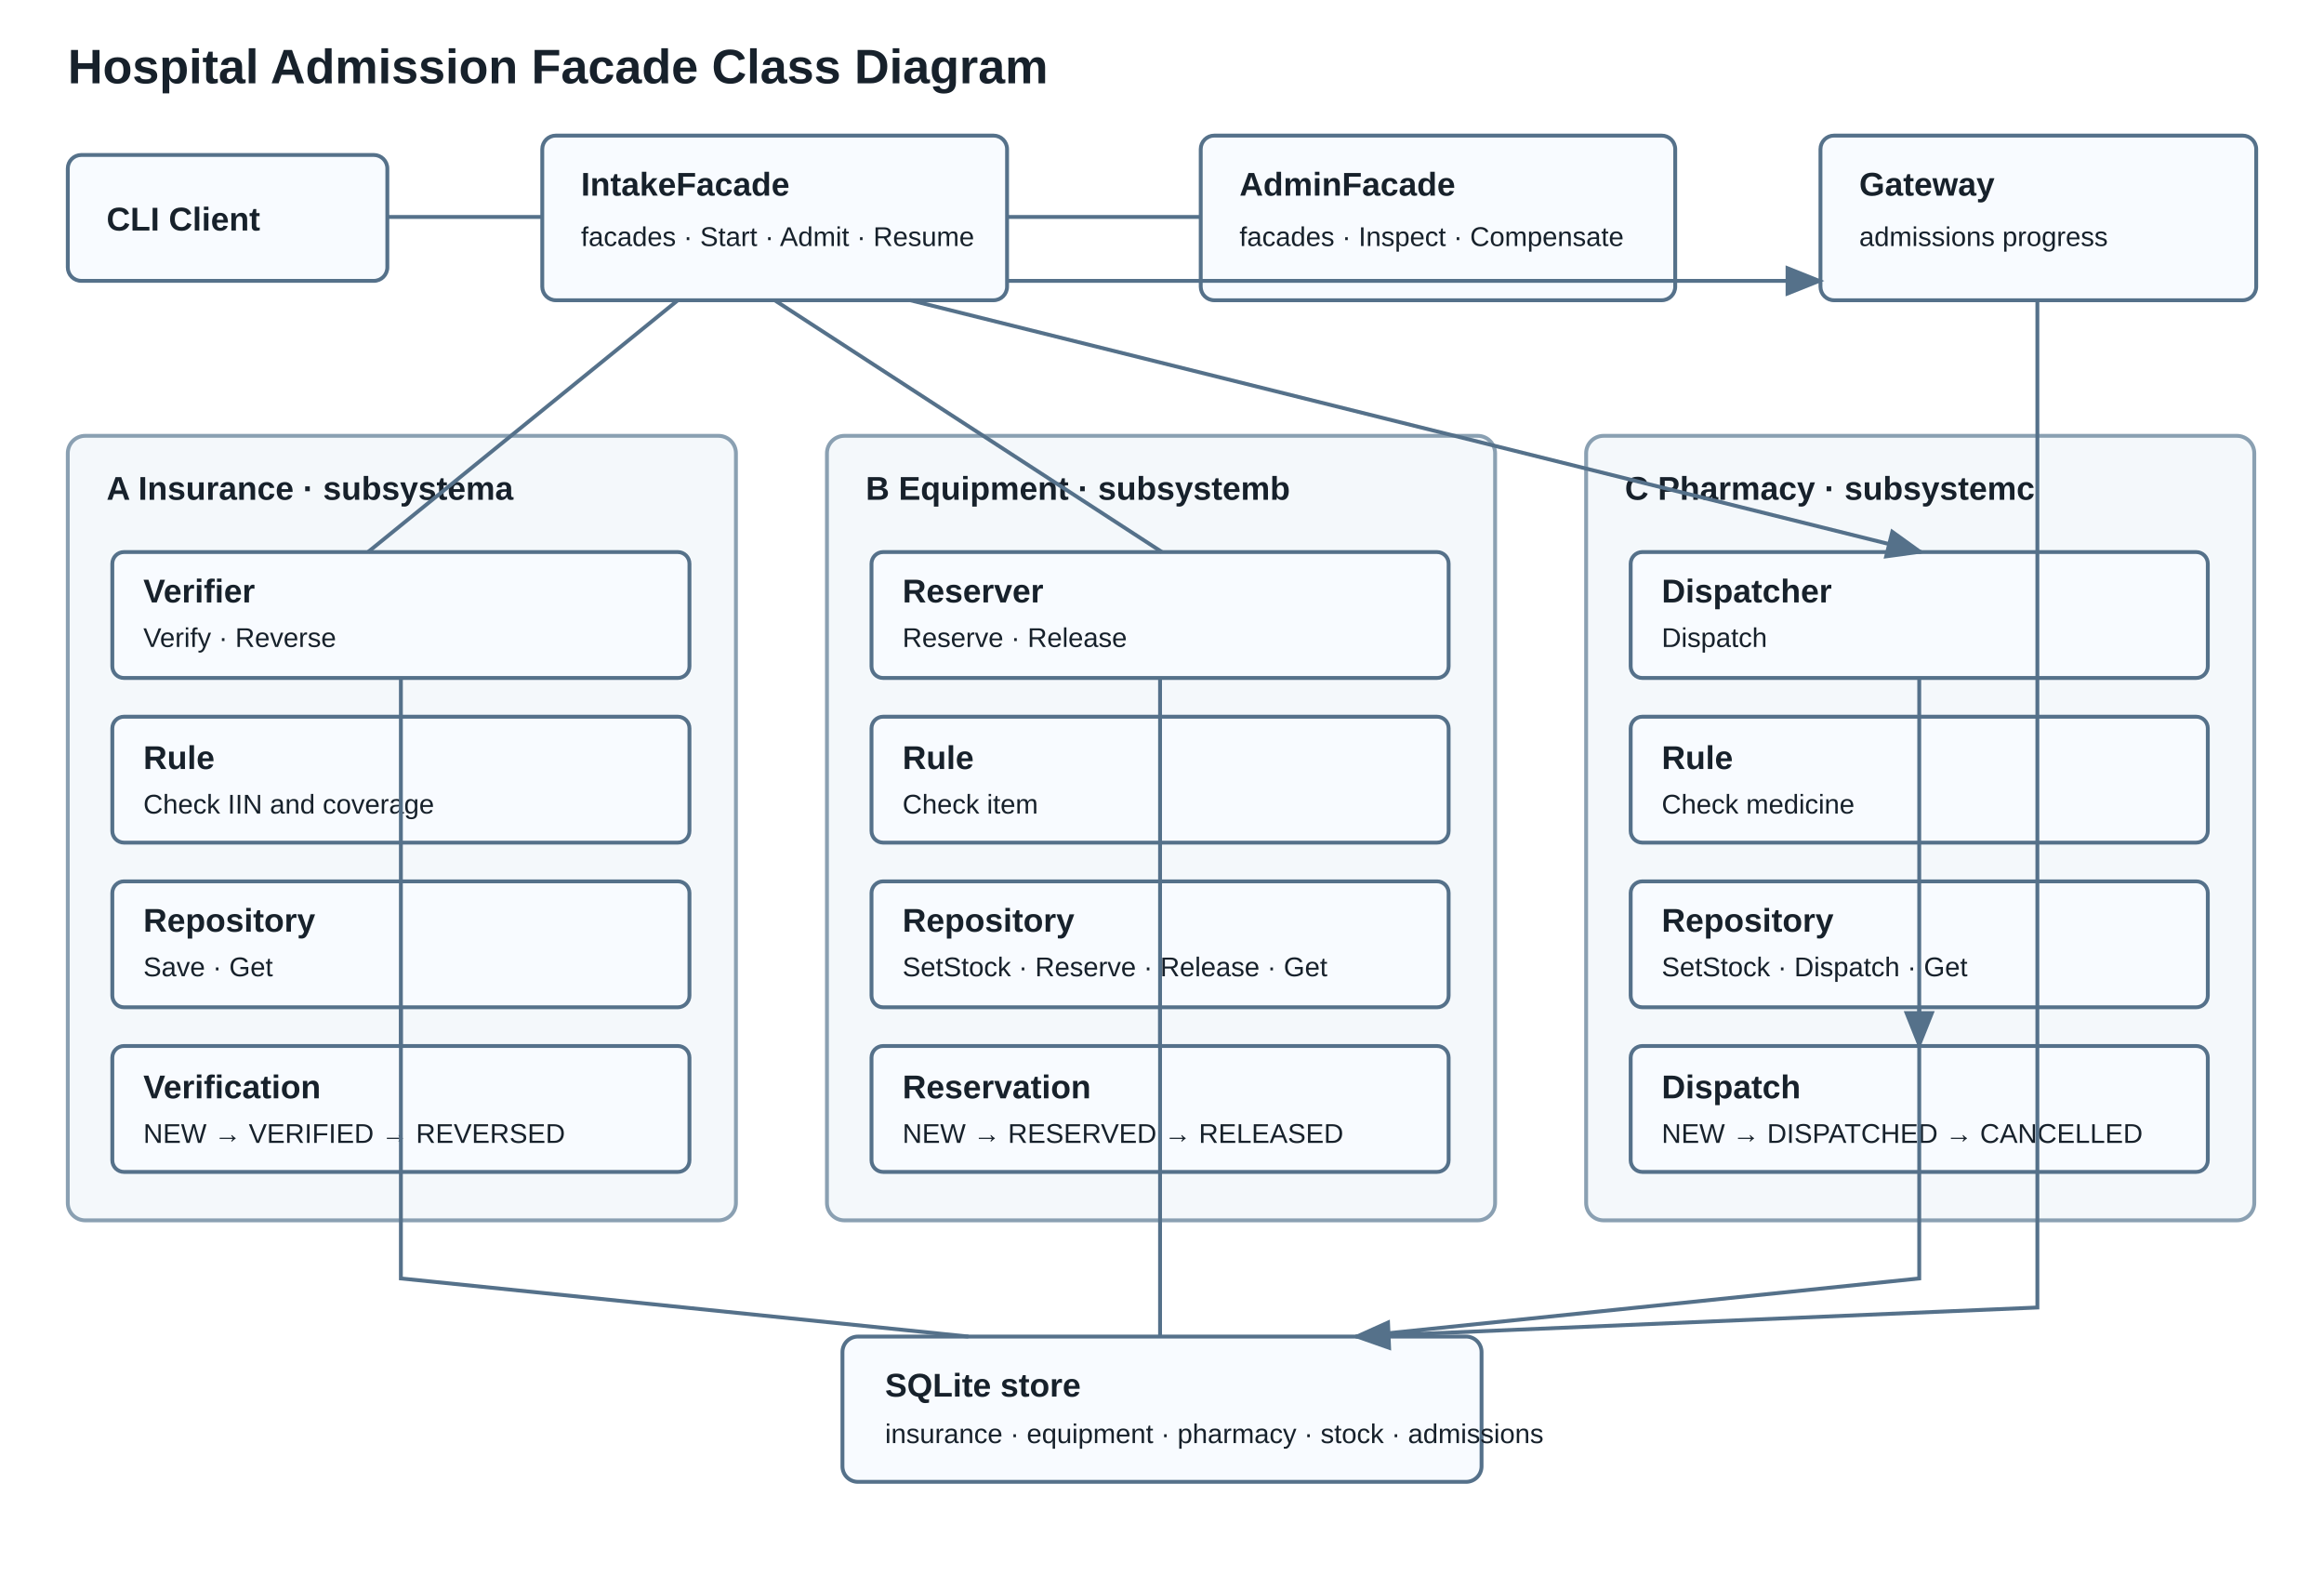
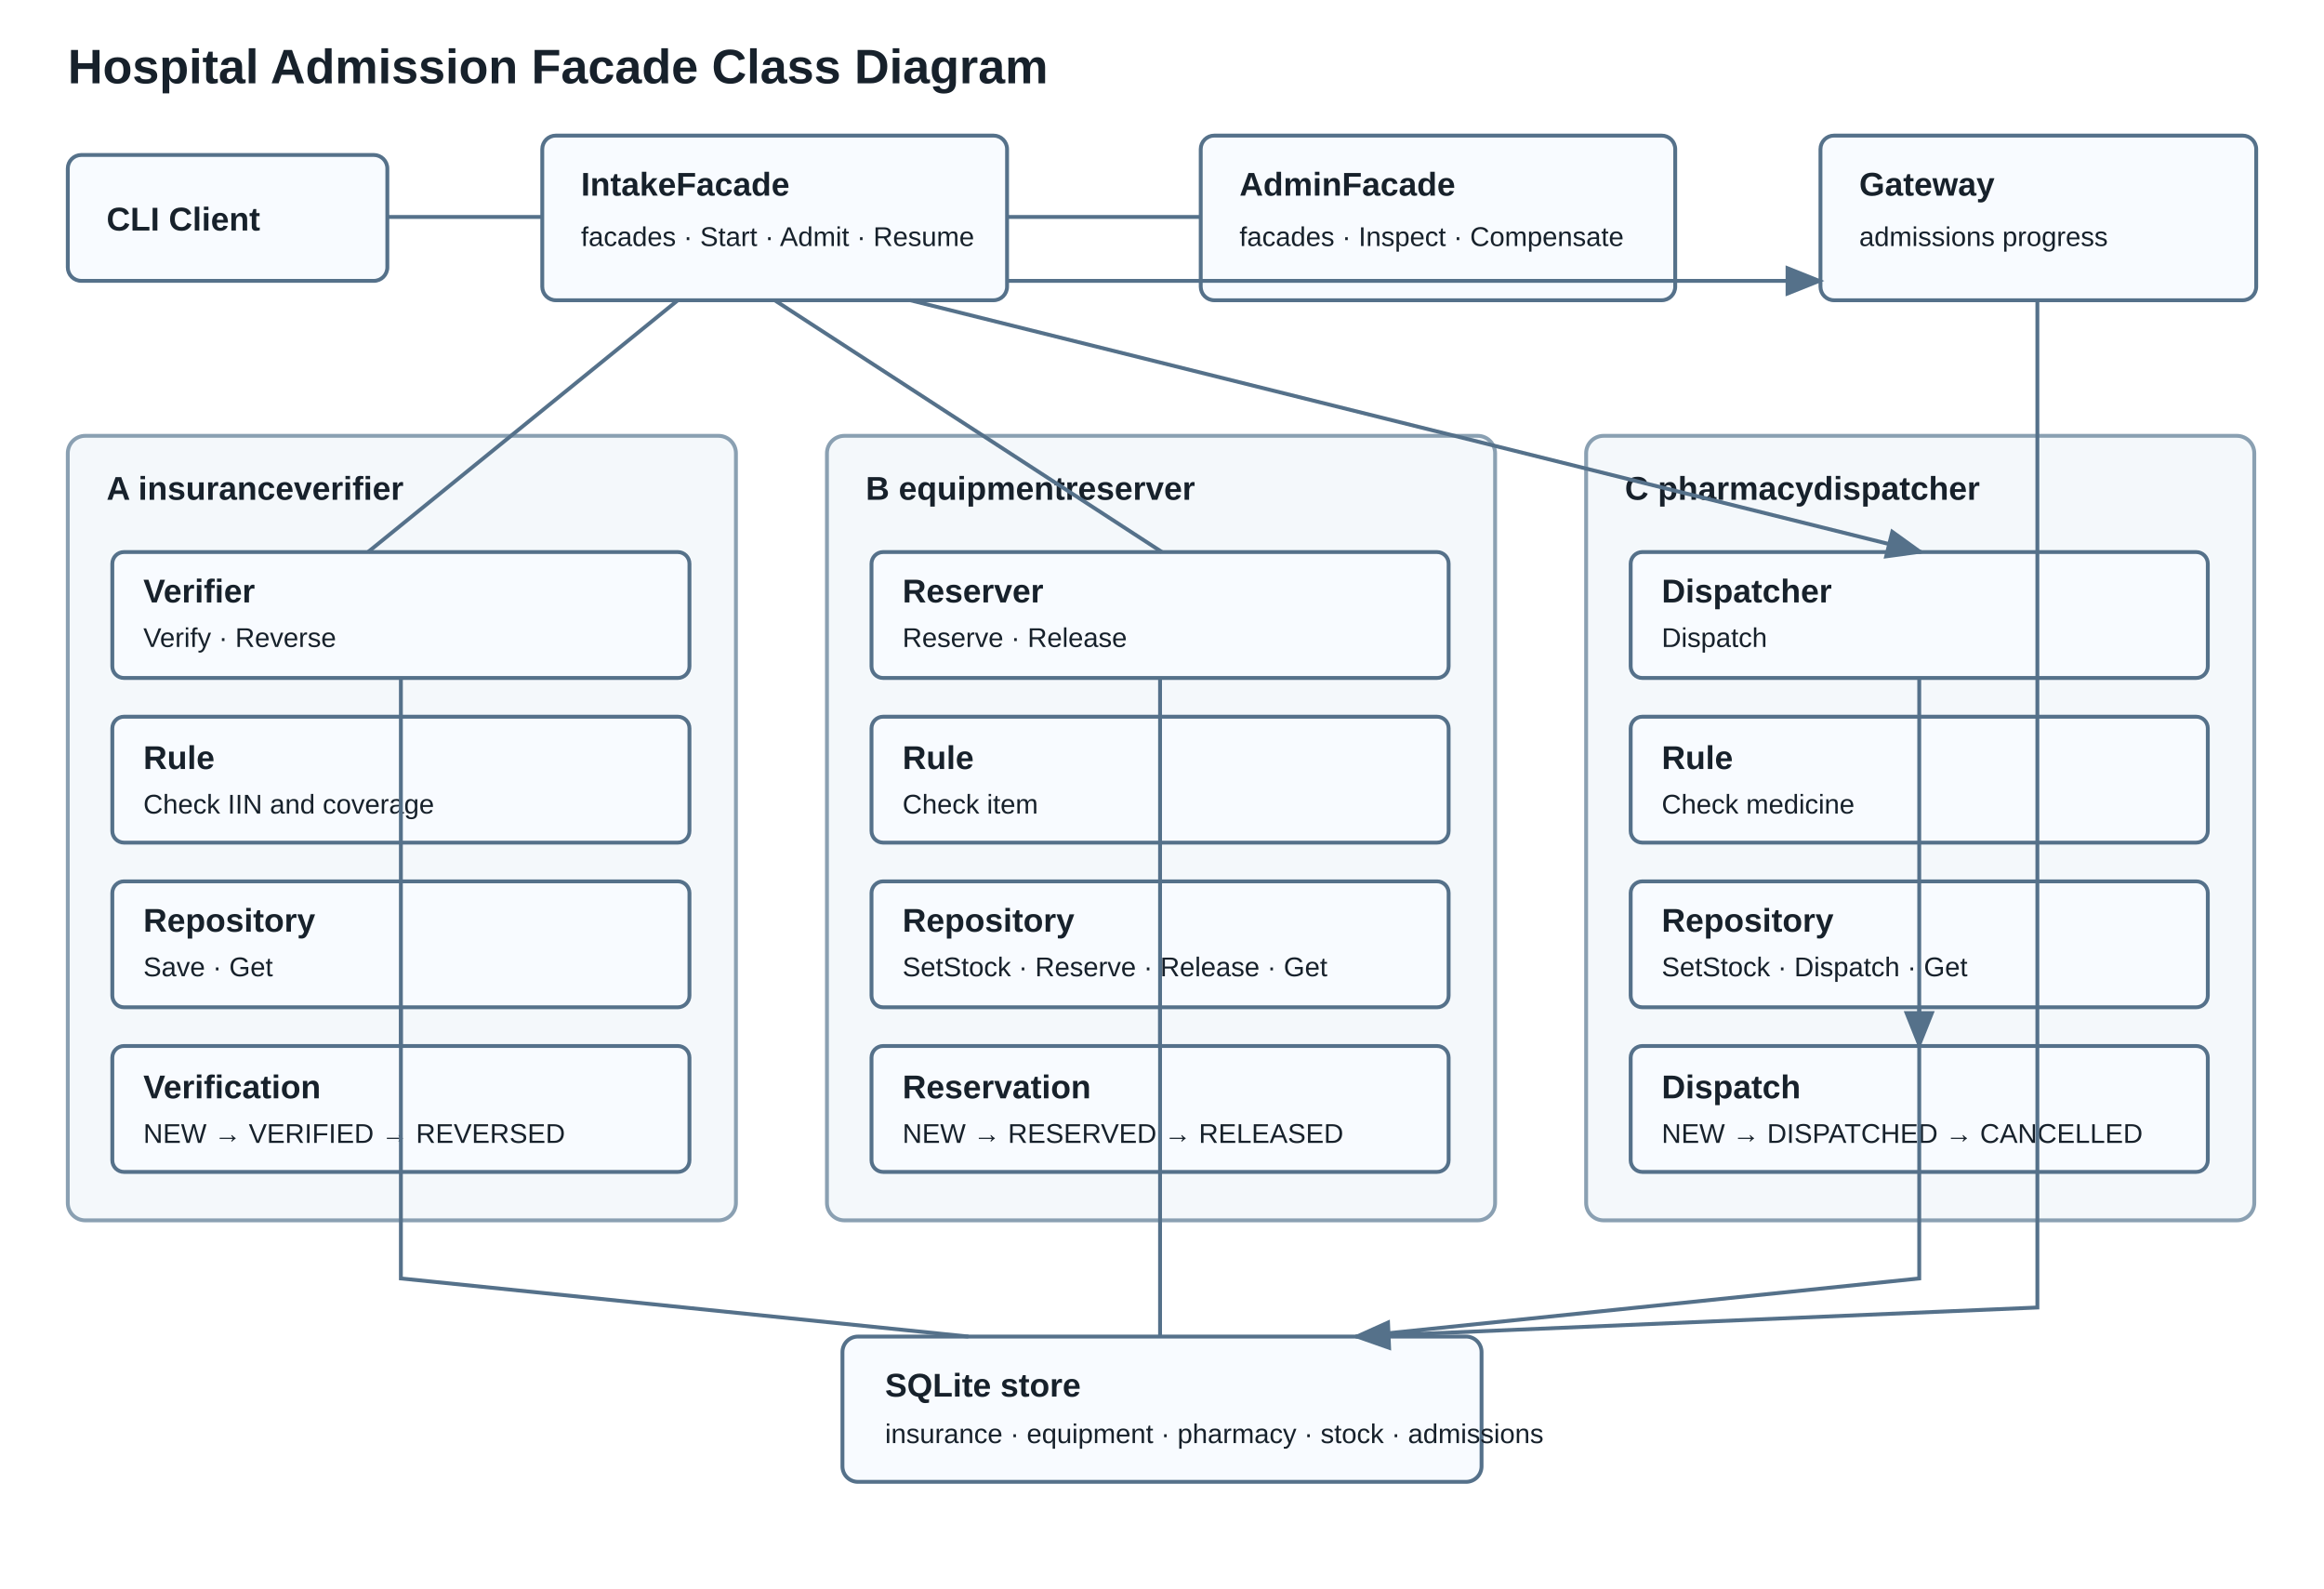
<svg xmlns="http://www.w3.org/2000/svg" width="1200" height="820" viewBox="0 0 1200 820">
  <style>
text{font-family:Arial,Helvetica,sans-serif;fill:#17212b} .title{font-size:25px;font-weight:bold}.head{font-size:17px;font-weight:bold}.small{font-size:14px}.box{fill:#f8fbff;stroke:#55718a;stroke-width:2}.sub{fill:#f4f8fb;stroke:#8aa0b2;stroke-width:2}.line{stroke:#55718a;stroke-width:2;fill:none;marker-end:url(#arrow)}
</style>
  <defs>
    <marker id="arrow" markerWidth="10" markerHeight="8" refX="9" refY="4" orient="auto">
      <path d="M0 0 L10 4 L0 8 Z" fill="#55718a" />
    </marker>
  </defs>
  <text x="35" y="43" class="title">Hospital Admission Facade Class Diagram</text>
  <rect x="35" y="80" width="165" height="65" rx="7" class="box" />
  <text x="55" y="119" class="head">CLI Client</text>
  <rect x="280" y="70" width="240" height="85" rx="7" class="box" />
  <text x="300" y="101" class="head">IntakeFacade</text>
  <text x="300" y="127" class="small">facades · Start · Admit · Resume</text>
  <rect x="620" y="70" width="245" height="85" rx="7" class="box" />
  <text x="640" y="101" class="head">AdminFacade</text>
  <text x="640" y="127" class="small">facades · Inspect · Compensate</text>
  <rect x="940" y="70" width="225" height="85" rx="7" class="box" />
  <text x="960" y="101" class="head">Gateway</text>
  <text x="960" y="127" class="small">admissions progress</text>
  <path d="M200 112 L280 112 M620 112 L520 112 M520 145 L940 145" class="line" />
  <rect x="35" y="225" width="345" height="405" rx="9" class="sub" />
-   <text x="55" y="258" class="head">A  Insurance · subsystema</text>
+   <text x="55" y="258" class="head">A  insuranceverifier</text>
  <rect x="58" y="285" width="298" height="65" rx="6" class="box" />
  <text x="74" y="311" class="head">Verifier</text>
  <text x="74" y="334" class="small">Verify · Reverse</text>
  <rect x="58" y="370" width="298" height="65" rx="6" class="box" />
  <text x="74" y="397" class="head">Rule</text>
  <text x="74" y="420" class="small">Check IIN and coverage</text>
  <rect x="58" y="455" width="298" height="65" rx="6" class="box" />
  <text x="74" y="481" class="head">Repository</text>
  <text x="74" y="504" class="small">Save · Get</text>
  <rect x="58" y="540" width="298" height="65" rx="6" class="box" />
  <text x="74" y="567" class="head">Verification</text>
  <text x="74" y="590" class="small">NEW → VERIFIED → REVERSED</text>
  <rect x="427" y="225" width="345" height="405" rx="9" class="sub" />
-   <text x="447" y="258" class="head">B  Equipment · subsystemb</text>
+   <text x="447" y="258" class="head">B  equipmentreserver</text>
  <rect x="450" y="285" width="298" height="65" rx="6" class="box" />
  <text x="466" y="311" class="head">Reserver</text>
  <text x="466" y="334" class="small">Reserve · Release</text>
  <rect x="450" y="370" width="298" height="65" rx="6" class="box" />
  <text x="466" y="397" class="head">Rule</text>
  <text x="466" y="420" class="small">Check item</text>
  <rect x="450" y="455" width="298" height="65" rx="6" class="box" />
  <text x="466" y="481" class="head">Repository</text>
  <text x="466" y="504" class="small">SetStock · Reserve · Release · Get</text>
  <rect x="450" y="540" width="298" height="65" rx="6" class="box" />
  <text x="466" y="567" class="head">Reservation</text>
  <text x="466" y="590" class="small">NEW → RESERVED → RELEASED</text>
  <rect x="819" y="225" width="345" height="405" rx="9" class="sub" />
-   <text x="839" y="258" class="head">C  Pharmacy · subsystemc</text>
+   <text x="839" y="258" class="head">C  pharmacydispatcher</text>
  <rect x="842" y="285" width="298" height="65" rx="6" class="box" />
  <text x="858" y="311" class="head">Dispatcher</text>
  <text x="858" y="334" class="small">Dispatch</text>
  <rect x="842" y="370" width="298" height="65" rx="6" class="box" />
  <text x="858" y="397" class="head">Rule</text>
  <text x="858" y="420" class="small">Check medicine</text>
  <rect x="842" y="455" width="298" height="65" rx="6" class="box" />
  <text x="858" y="481" class="head">Repository</text>
  <text x="858" y="504" class="small">SetStock · Dispatch · Get</text>
  <rect x="842" y="540" width="298" height="65" rx="6" class="box" />
  <text x="858" y="567" class="head">Dispatch</text>
  <text x="858" y="590" class="small">NEW → DISPATCHED → CANCELLED</text>
  <path d="M350 155 L190 285 M400 155 L600 285 M470 155 L992 285" class="line" />
  <path d="M207 350 L207 370 M207 350 L207 455 M207 350 L207 540 M599 350 L599 370 M599 350 L599 455 M599 350 L599 540 M991 350 L991 370 M991 350 L991 455 M991 350 L991 540" class="line" />
  <rect x="435" y="690" width="330" height="75" rx="8" class="box" />
  <text x="457" y="721" class="head">SQLite store</text>
  <text x="457" y="745" class="small">insurance · equipment · pharmacy · stock · admissions</text>
  <path d="M207 520 L207 660 L500 690 M599 520 L599 690 M991 520 L991 660 L700 690 M1052 155 L1052 675 L700 690" class="line" />
</svg>
